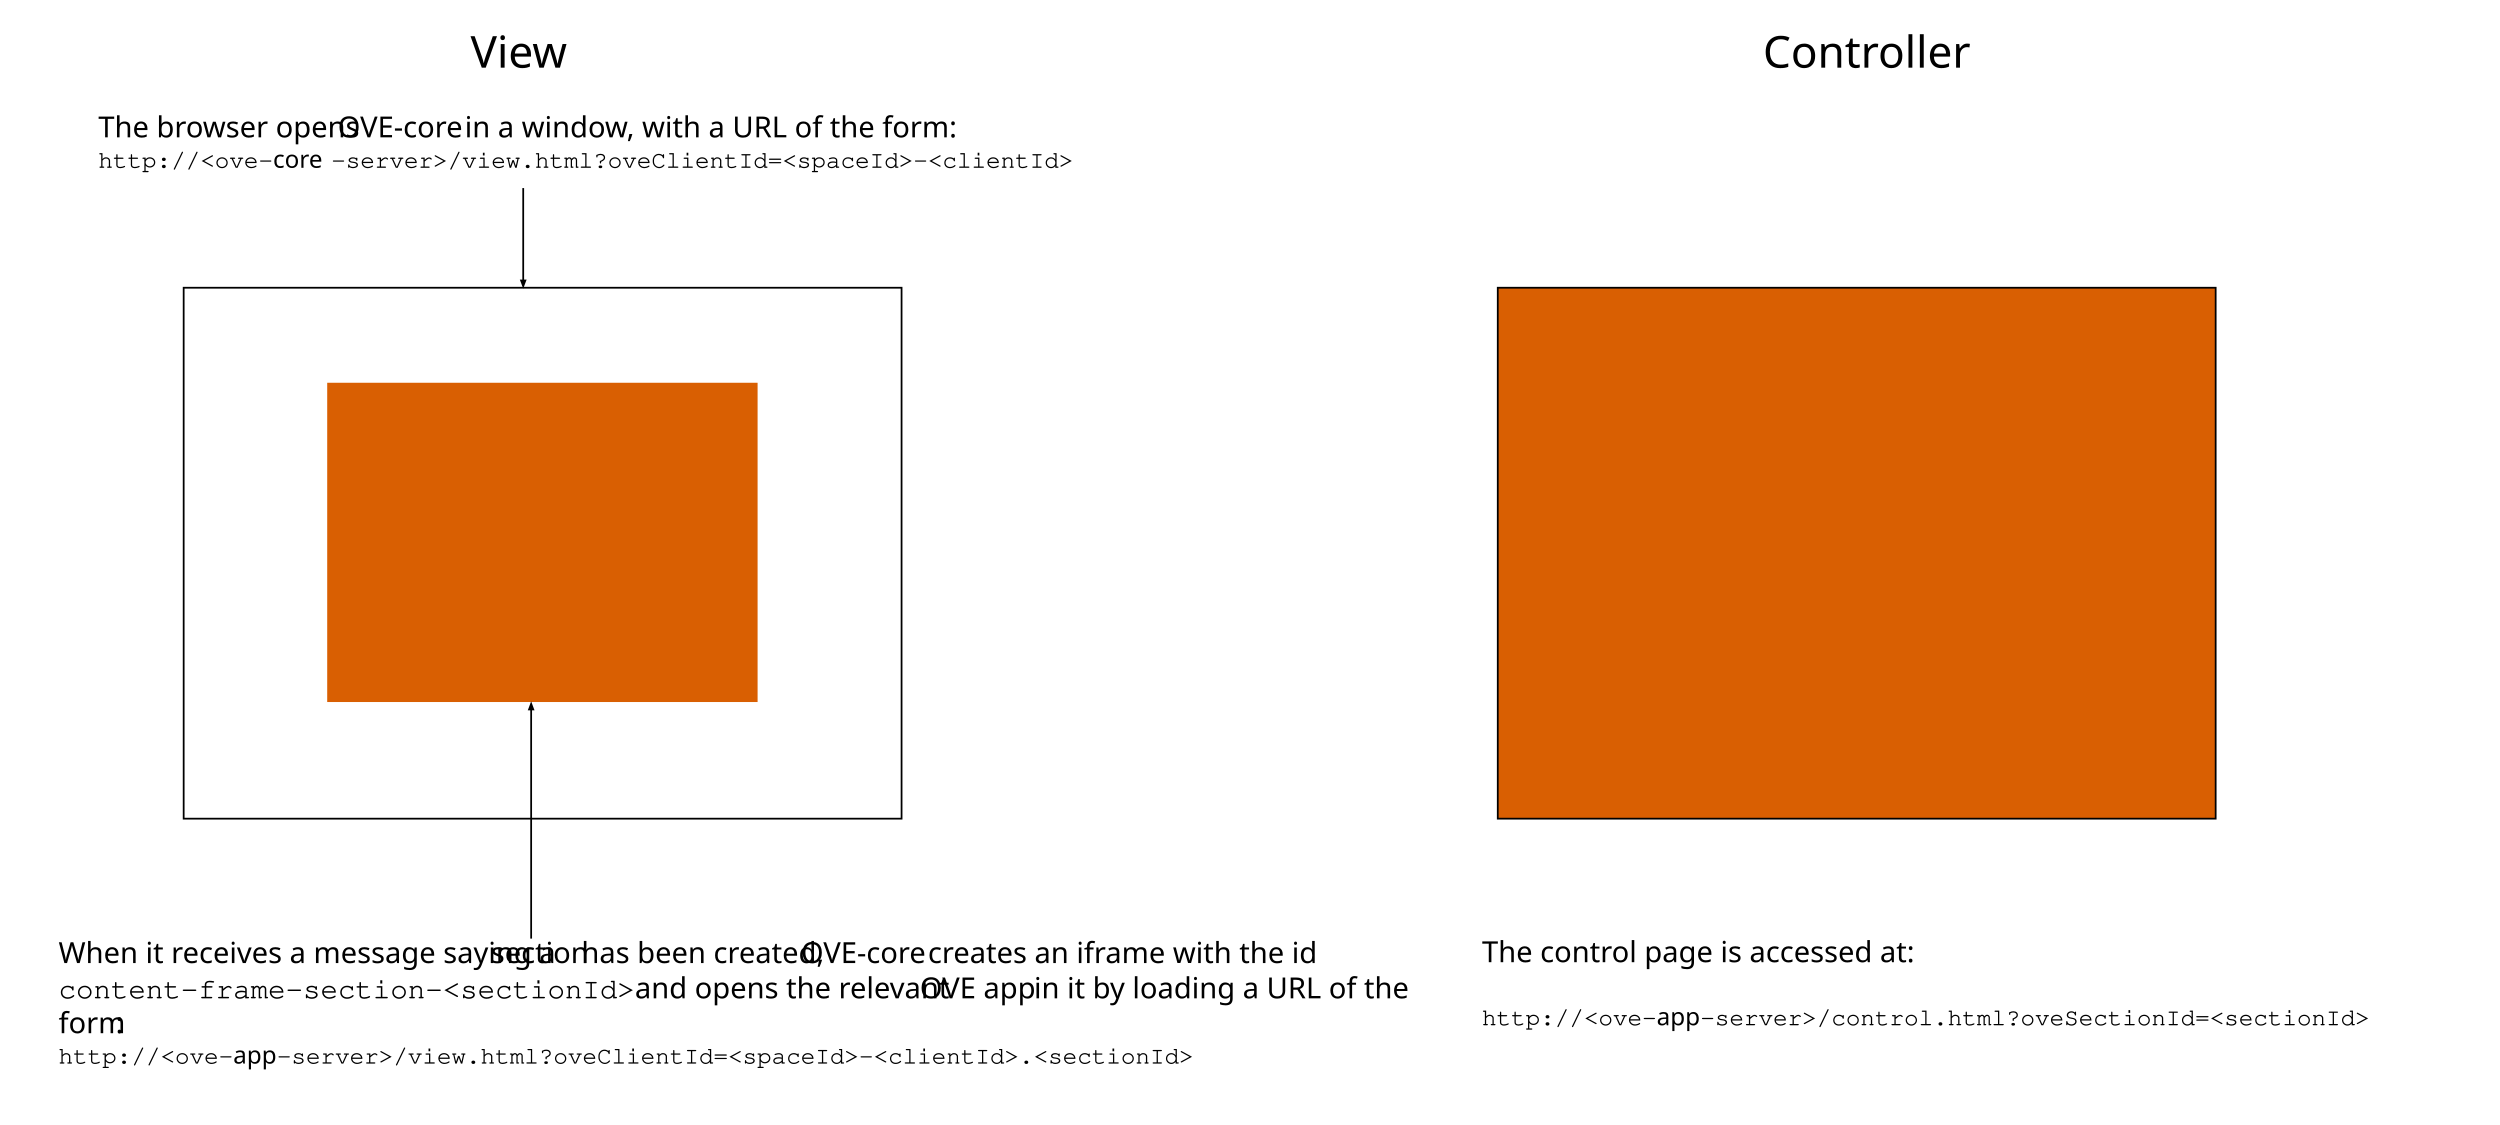
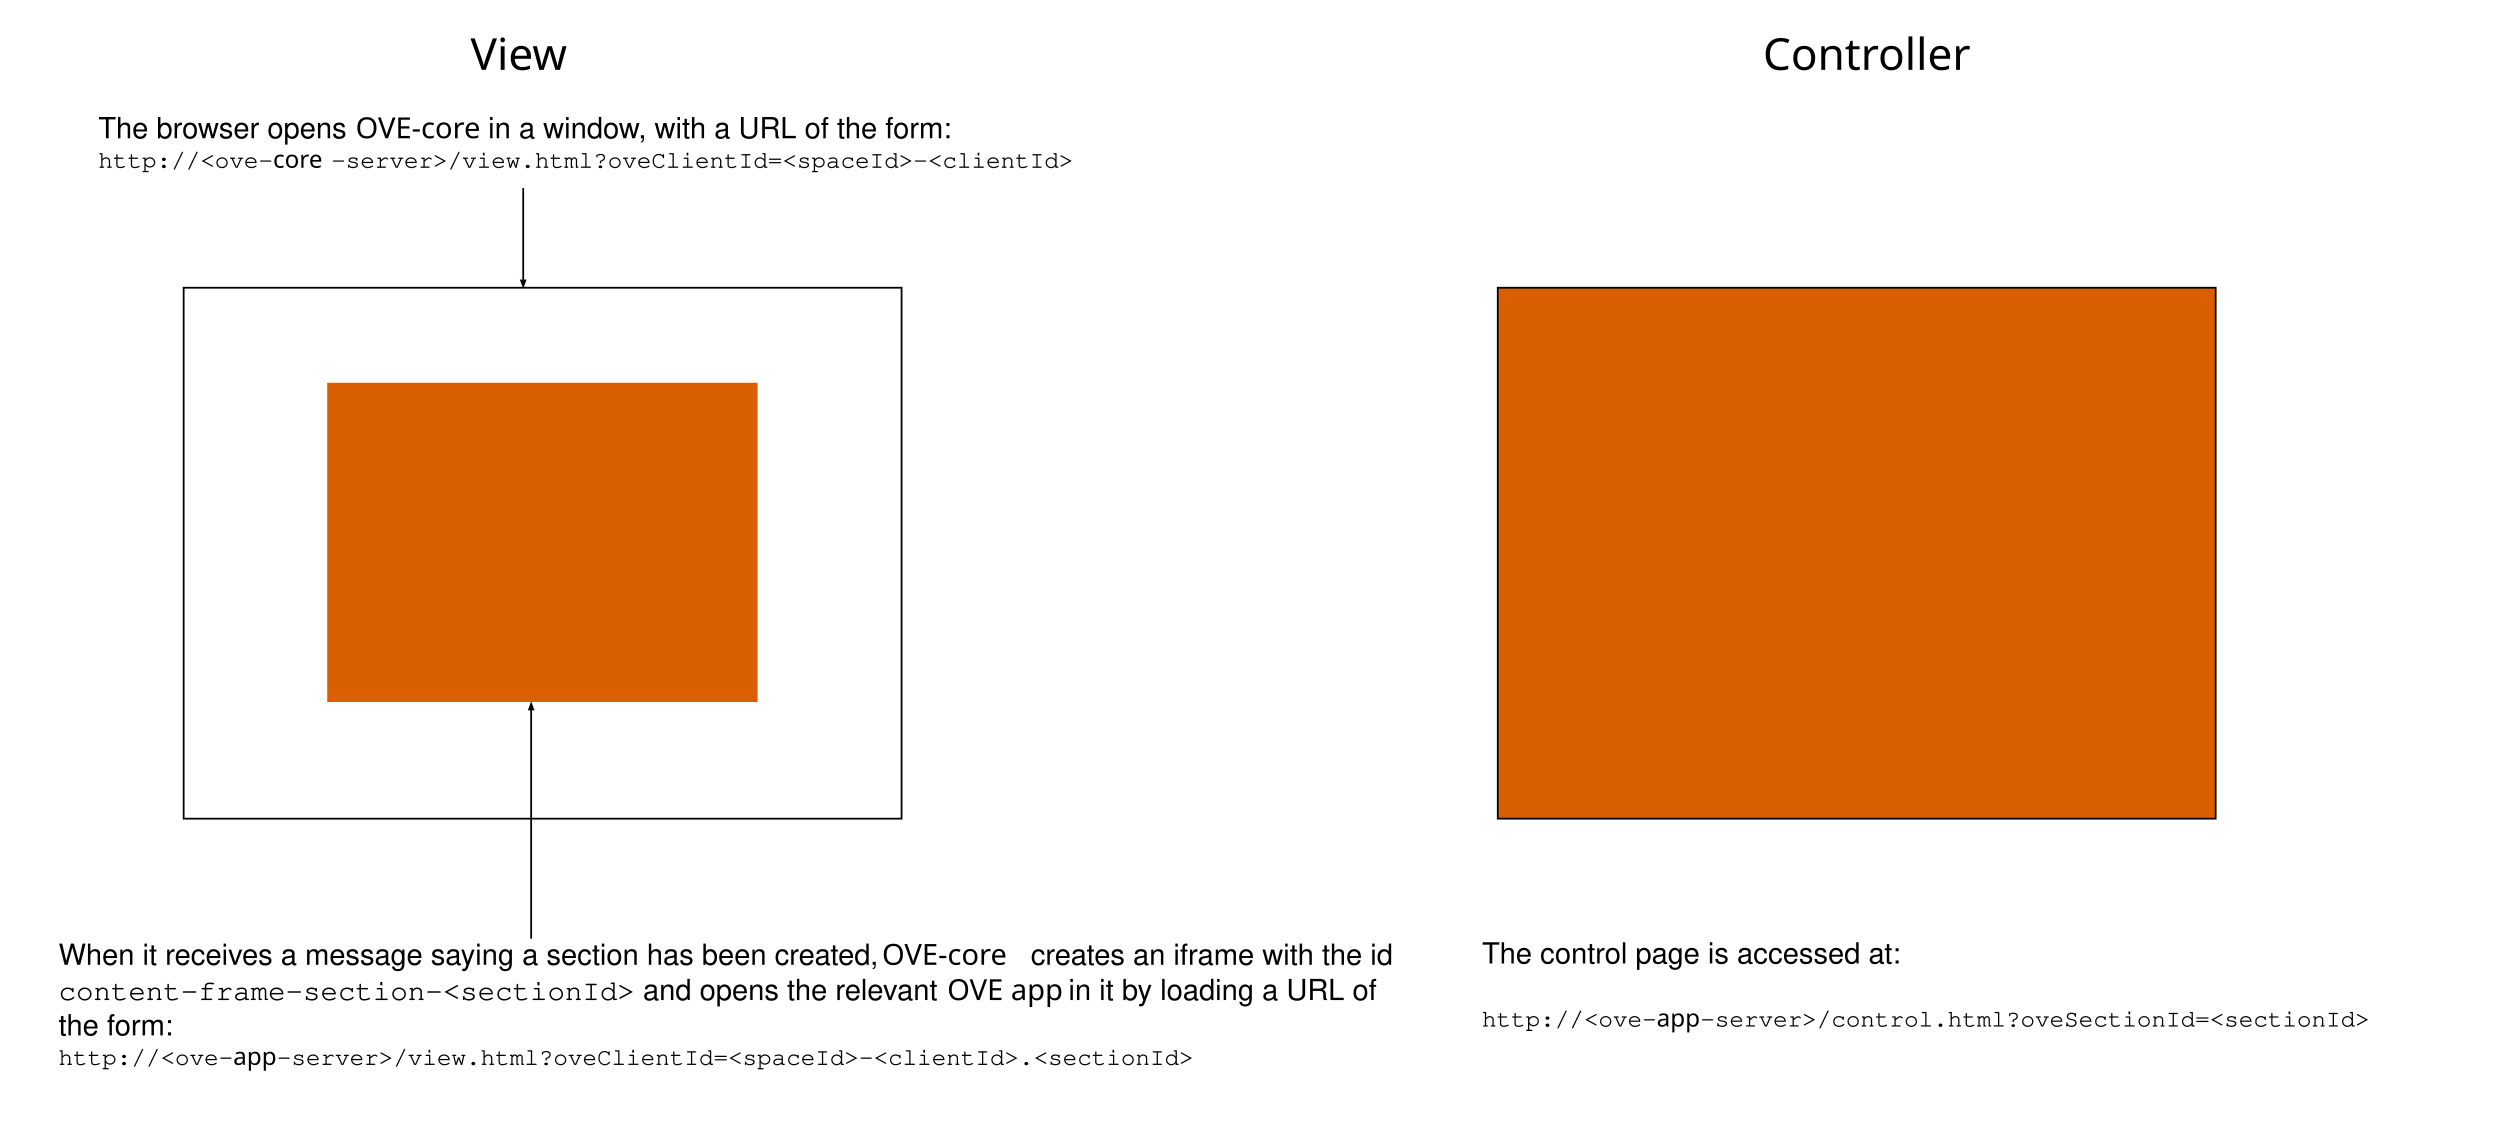
<svg xmlns="http://www.w3.org/2000/svg" version="1.1" x="0" y="0" width="5669.292" height="2551.181" viewBox="0, 0, 5669.292, 2551.181">
  <g id="Layer_1">
    <path d="M3396,652 L5024,652 L5024,1856 L3396,1856 L3396,652 z" fill="#D95F02" />
    <path d="M416.5,652.5 L2044.5,652.5 L2044.5,1856.5 L416.5,1856.5 L416.5,652.5 z" fill-opacity="0" stroke="#000000" stroke-width="4" />
    <path d="M742,868 L1718,868 L1718,1592 L742,1592 L742,868 z" fill="#D95F02" />
    <text transform="matrix(1, 0, 0, 1, 1744.124, 360.5)">
-       <tspan x="-1521.124" y="-49" font-family="GillSans" font-size="66" fill="#000000">The browser opens </tspan>
-       <tspan x="-978.332" y="-49" font-family="GillSans-SemiBold" font-size="66" fill="#000000">OVE-core</tspan>
-       <tspan x="-690.226" y="-49" font-family="GillSans" font-size="66" fill="#000000"> in a window, with a URL of the form:</tspan>
+       <tspan x="-1521.124" y="-47" font-family="Helvetica" font-size="66" fill="#000000">The browser opens </tspan>
+       <tspan x="-937.823" y="-47" font-family="Helvetica-Bold" font-size="66" fill="#000000">OVE-core</tspan>
+       <tspan x="-637.052" y="-47" font-family="Helvetica" font-size="66" fill="#000000"> in a window, with a URL of the form:</tspan>
      <tspan x="-1521.124" y="20" font-family="Courier" font-size="55" fill="#000000">http://&lt;ove-</tspan>
      <tspan x="-1125.059" y="20" font-family="Courier-Bold" font-size="55" fill="#000000">core</tspan>
      <tspan x="-993.038" y="20" font-family="Courier" font-size="55" fill="#000000">-server&gt;/view.html?oveClientId=&lt;spaceId&gt;-&lt;clientId&gt;</tspan>
    </text>
    <text transform="matrix(1, 0, 0, 1, 1653.877, 2282.437)">
-       <tspan x="-1521.124" y="-98.5" font-family="GillSans" font-size="66" fill="#000000">When it receives a message saying a </tspan>
-       <tspan x="-540.888" y="-98.5" font-family="GillSans-SemiBold" font-size="66" fill="#000000">section</tspan>
-       <tspan x="-335.476" y="-98.5" font-family="GillSans" font-size="66" fill="#000000"> has been created, </tspan>
-       <tspan x="162.263" y="-98.5" font-family="GillSans-SemiBold" font-size="66" fill="#000000">OVE-core</tspan>
-       <tspan x="450.369" y="-98.5" font-family="GillSans" font-size="66" fill="#000000"> creates an iframe with the id</tspan>
-       <tspan x="1233.442" y="-98.5" font-family="Courier" font-size="66" fill="#000000"> </tspan>
-       <tspan x="-1521.124" y="-18.5" font-family="Courier" font-size="66" fill="#000000">content-frame-section-&lt;sectionId&gt;</tspan>
-       <tspan x="-214.111" y="-18.5" font-family="GillSans" font-size="66" fill="#000000"> and opens the relevant </tspan>
-       <tspan x="431.967" y="-18.5" font-family="GillSans-SemiBold" font-size="66" fill="#000000">OVE app</tspan>
-       <tspan x="690.972" y="-18.5" font-family="GillSans" font-size="66" fill="#000000"> in it by loading a URL of the </tspan>
-       <tspan x="-1521.124" y="60.5" font-family="GillSans" font-size="66" fill="#000000">form</tspan>
-       <tspan x="-1391.831" y="60.5" font-family="GillSans-SemiBold" font-size="66" fill="#000000">:</tspan>
-       <tspan x="-1521.124" y="129.5" font-family="Courier" font-size="55" fill="#000000">http://&lt;ove-</tspan>
-       <tspan x="-1125.059" y="129.5" font-family="Courier-Bold" font-size="55" fill="#000000">app</tspan>
-       <tspan x="-1026.043" y="129.5" font-family="Courier" font-size="55" fill="#000000">-server&gt;/view.html?oveClientId=&lt;spaceId&gt;-&lt;clientId&gt;.&lt;sectionId&gt;</tspan>
+       <tspan x="-1521.124" y="-94.5" font-family="Helvetica" font-size="66" fill="#000000">When it receives a message saying a section has been created,</tspan>
+       <tspan x="346.245" y="-94.5" font-family="Helvetica-Bold" font-size="66" fill="#000000"> OVE-core </tspan>
+       <tspan x="683.689" y="-94.5" font-family="Helvetica" font-size="66" fill="#000000">creates an iframe with the id</tspan>
+       <tspan x="1509.076" y="-94.5" font-family="Courier" font-size="66" fill="#000000"> </tspan>
+       <tspan x="-1521.124" y="-14.5" font-family="Courier" font-size="66" fill="#000000">content-frame-section-&lt;sectionId&gt;</tspan>
+       <tspan x="-214.111" y="-14.5" font-family="GillSans" font-size="66" fill="#000000"> </tspan>
+       <tspan x="-195.774" y="-14.5" font-family="Helvetica" font-size="66" fill="#000000">and opens the relevant </tspan>
+       <tspan x="494.068" y="-14.5" font-family="Helvetica-Bold" font-size="66" fill="#000000">OVE app</tspan>
+       <tspan x="769.122" y="-14.5" font-family="Helvetica" font-size="66" fill="#000000"> in it by loading a URL of </tspan>
+       <tspan x="-1521.124" y="65.5" font-family="Helvetica" font-size="66" fill="#000000">the form:</tspan>
+       <tspan x="-1521.124" y="132.5" font-family="Courier" font-size="55" fill="#000000">http://&lt;ove-</tspan>
+       <tspan x="-1125.059" y="132.5" font-family="Courier-Bold" font-size="55" fill="#000000">app</tspan>
+       <tspan x="-1026.043" y="132.5" font-family="Courier" font-size="55" fill="#000000">-server&gt;/view.html?oveClientId=&lt;spaceId&gt;-&lt;clientId&gt;.&lt;sectionId&gt;</tspan>
    </text>
    <g>
      <path d="M1204.5,1608.9 L1204.5,2128.5" fill-opacity="0" stroke="#000000" stroke-width="4" />
      <path d="M1209.3,1608.9 L1204.5,1596.1 L1199.7,1608.9 z" fill="#000000" fill-opacity="1" stroke="#000000" stroke-width="4" stroke-opacity="1" />
    </g>
    <g>
      <path d="M1186.5,636.1 L1186.5,426.5" fill-opacity="0" stroke="#000000" stroke-width="4" />
      <path d="M1181.7,636.1 L1186.5,648.9 L1191.3,636.1 z" fill="#000000" fill-opacity="1" stroke="#000000" stroke-width="4" stroke-opacity="1" />
    </g>
    <path d="M3396.5,652.5 L5024.5,652.5 L5024.5,1856.5 L3396.5,1856.5 L3396.5,652.5 z" fill-opacity="0" stroke="#000000" stroke-width="4" />
    <text transform="matrix(1, 0, 0, 1, 4473.876, 2282.437)">
-       <tspan x="-1113.124" y="-100.5" font-family="GillSans" font-size="66" fill="#000000">The control page is accessed at:</tspan>
-       <tspan x="-1113.124" y="42.5" font-family="Courier" font-size="55" fill="#000000">http://&lt;ove-</tspan>
-       <tspan x="-717.059" y="42.5" font-family="Courier-Bold" font-size="55" fill="#000000">app</tspan>
-       <tspan x="-618.043" y="42.5" font-family="Courier" font-size="55" fill="#000000">-server&gt;/control.html?oveSectionId=&lt;sectionId&gt;</tspan>
+       <tspan x="-1113.124" y="-97.5" font-family="Helvetica" font-size="66" fill="#000000">The control page is accessed at:</tspan>
+       <tspan x="-1113.124" y="45.5" font-family="Courier" font-size="55" fill="#000000">http://&lt;ove-</tspan>
+       <tspan x="-717.059" y="45.5" font-family="Courier-Bold" font-size="55" fill="#000000">app</tspan>
+       <tspan x="-618.043" y="45.5" font-family="Courier" font-size="55" fill="#000000">-server&gt;/control.html?oveSectionId=&lt;sectionId&gt;</tspan>
    </text>
-     <text transform="matrix(1, 0, 0, 1, 1283.006, 120.5)">
-       <tspan x="-216.006" y="33" font-family="GillSans" font-size="100" fill="#000000">View</tspan>
+     <text transform="matrix(1, 0, 0, 1, 1283.006, 122.5)">
+       <tspan x="-216.006" y="36" font-family="Helvetica-Bold" font-size="100" fill="#000000">View</tspan>
    </text>
    <text transform="matrix(1, 0, 0, 1, 4253.994, 177.5)">
-       <tspan x="-256.006" y="-24" font-family="GillSans" font-size="100" fill="#000000">Controller</tspan>
+       <tspan x="-256.006" y="-19" font-family="Helvetica-Bold" font-size="100" fill="#000000">Controller</tspan>
    </text>
  </g>
</svg>
